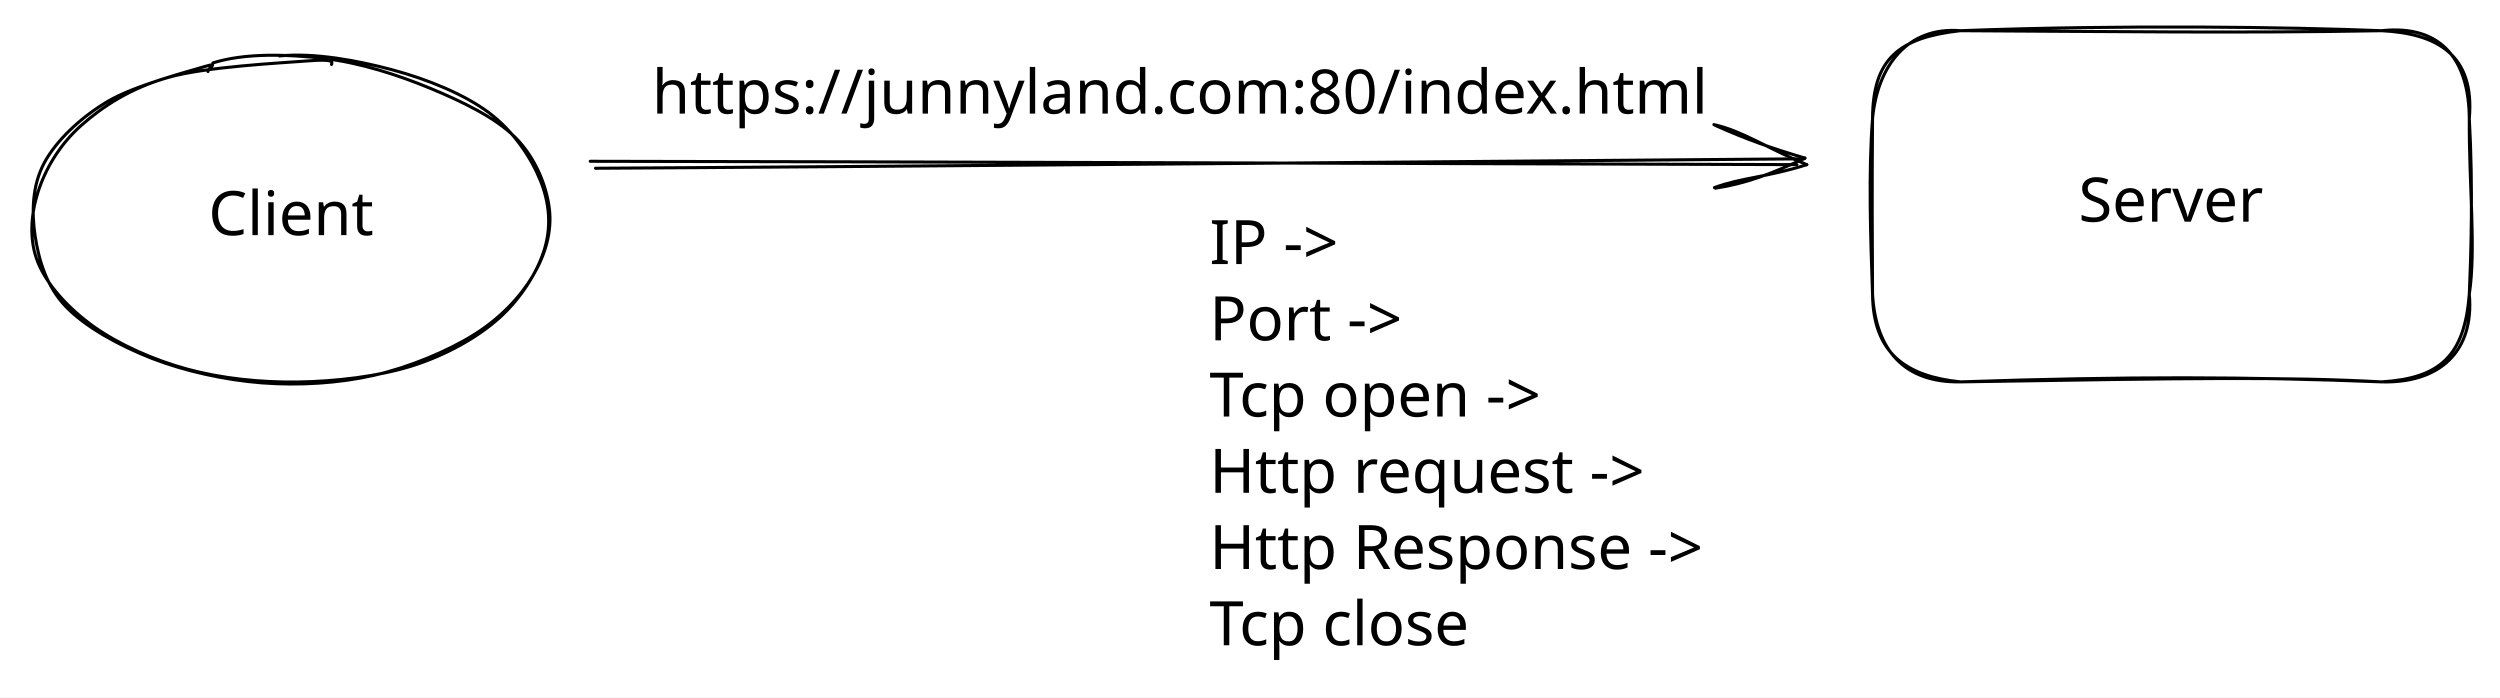
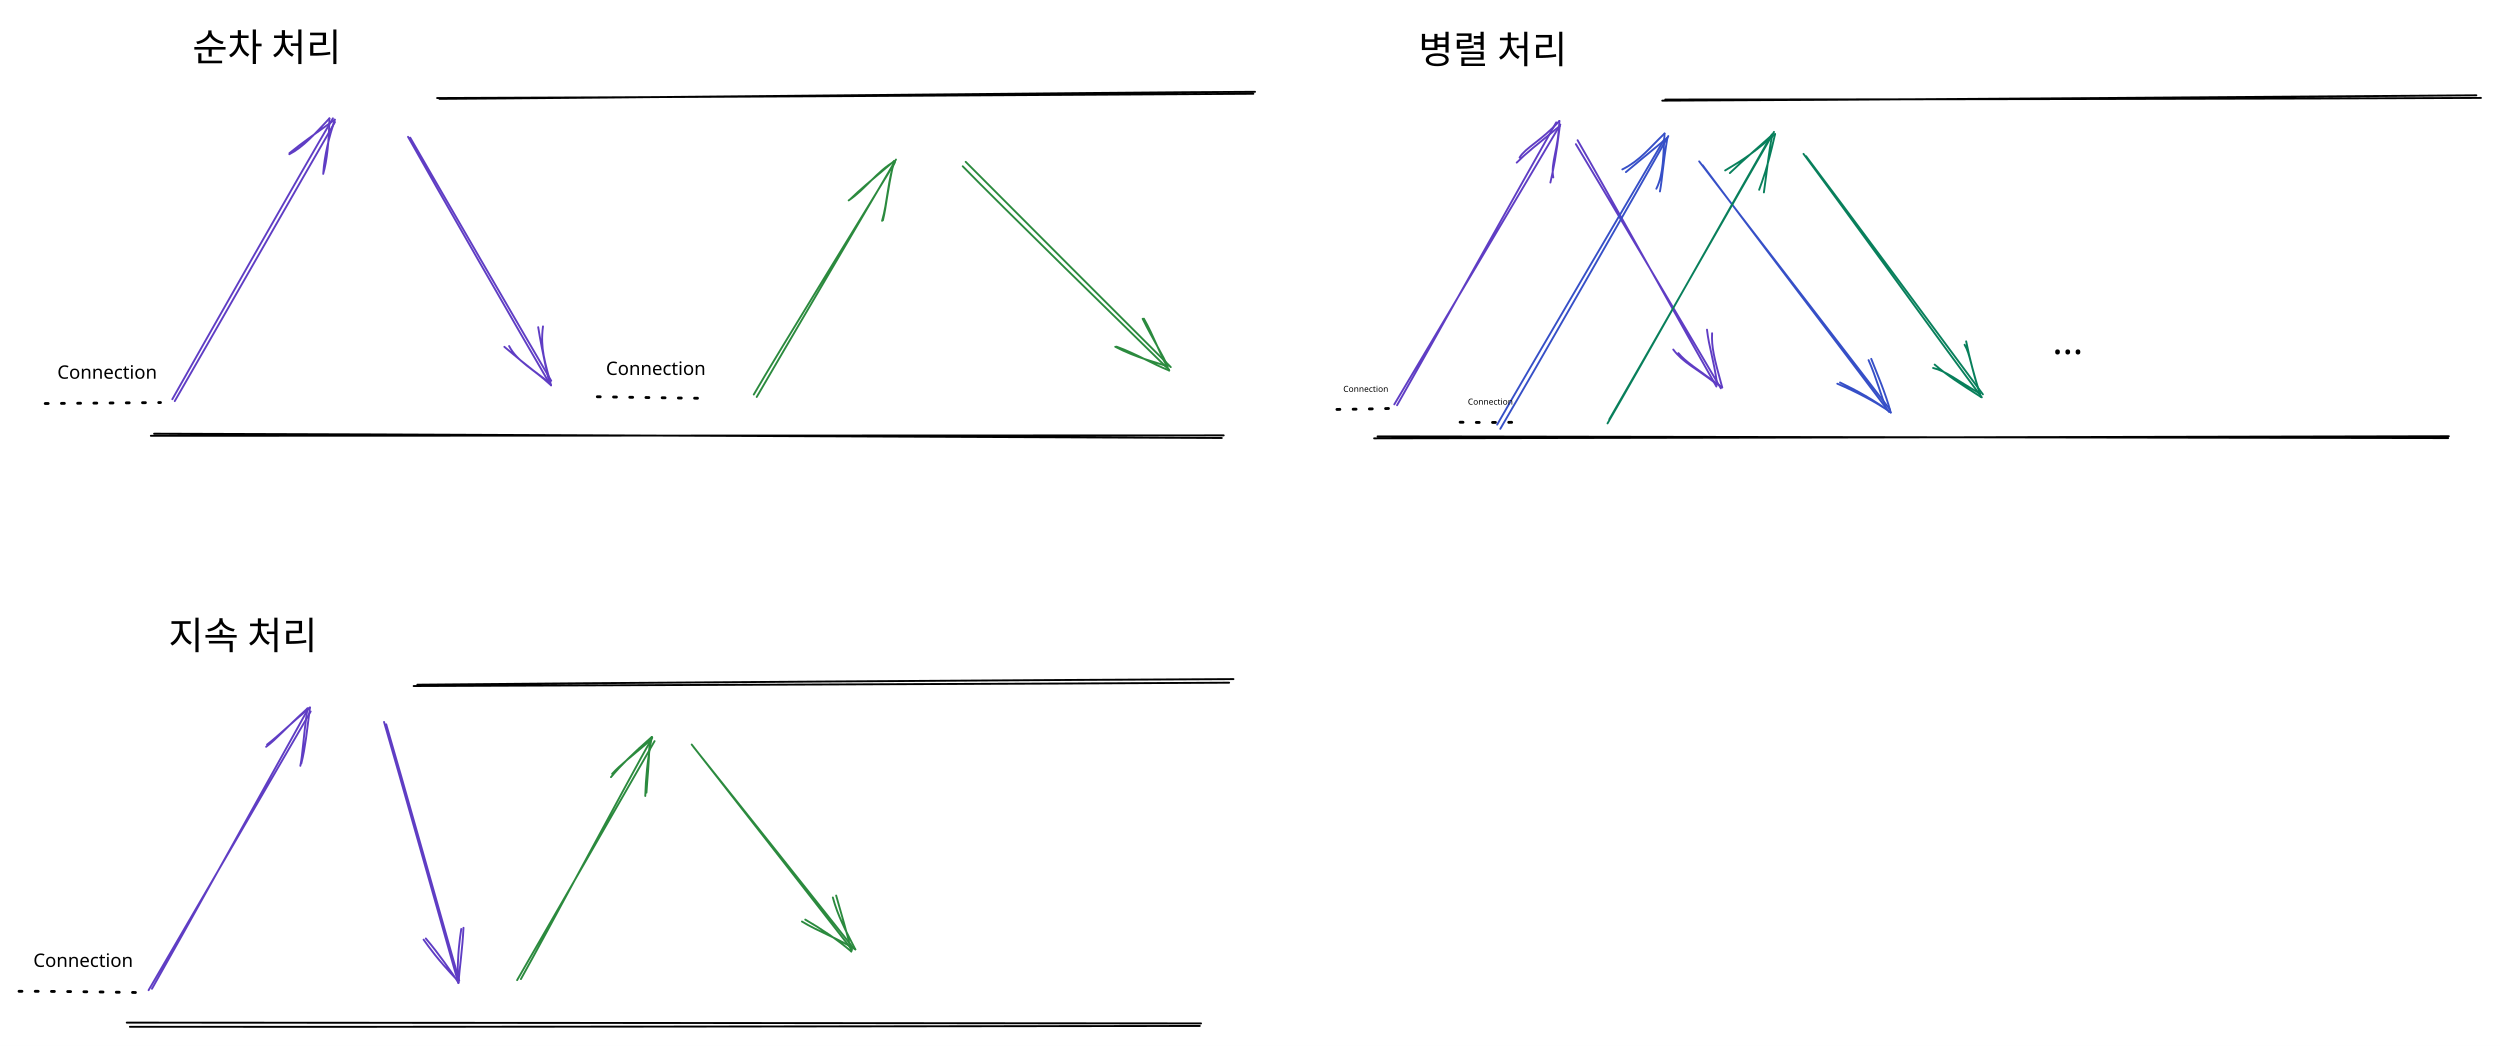
- <svg xmlns="http://www.w3.org/2000/svg" version="1.1" viewBox="0 0 814.4 227.2" width="814.4" height="227.2">
+ <svg xmlns="http://www.w3.org/2000/svg" version="1.1" viewBox="0 0 1310.76 548.393" width="1310.76" height="548.393">
  
-   eyJ2ZXJzaW9uIjoiMSIsImVuY29kaW5nIjoiYnN0cmluZyIsImNvbXByZXNzZWQiOnRydWUsImVuY29kZWQiOiJ4nNVYWVPbSFx1MDAxMH7nV7ic10SZ++Bhq4JcdTAwMTNcdTAwMTZysGBIgNpNpVx1MDAxNGmwXHUwMDE1y5JcIo1cdTAwMDEnxX/flmysw1x1MDAwN3ZcYizrXHUwMDA3kObsafXX39fzc6vVattxYtrbrba59tww8FP3qv08b780aVx1MDAxNsRcdTAwMTF0keI9i0epV4zsW5tk2y9fukni9Fx1MDAwMvs1jlx1MDAwN45cdTAwMTdcdTAwMGYn00xohiayXHUwMDE5XGb8XHUwMDFi3lutn8Xfykap8axcdTAwMWL1QlNMKLrKvTCmzdaDOCr2xZpcYow5l3w2XCLIXsN+1vjQfeGGmSl78qa2t5dejY/+/PbpbG+nw0663Ot6f5XbXlx1MDAwNGF4bMfh5FSu11x1MDAxZqVcdTAwMTWjMpvGXHUwMDAzc1x1MDAxYfi2n+/eaJ/Ny2LwWjkrjUe9fmSyrDYnTlxcL7DjvFxyoVnrxFx1MDAwYtutsuW6cFx1MDAwMSaOQlxiI61cdTAwMDQlXG6TWXe+XHUwMDAww8xcdTAwMTFcYn5cdTAwMDIjyjFcdTAwMTdccsM6cVx1MDAxOKe5Yc9Q8StN++p6g1x1MDAxZdhcdTAwMTf5szE2daMscVP4YuW4q9sja+ZQrbWgVCqNXHUwMDA0KVx1MDAxZN83Qa9vXHUwMDBiYydjNFVaMMWoKs0xxXchiFHOhEJy1pNcdTAwMWKR7PtFjHyuei7yp567XHKaMmzotOWmPE4+/k0z3KohV4mEXHUwMDFmnfFZd4TentOOXHUwMDFmf3EvXrz3j7qzI9fi003T+Ko967l5vnjd2+HWXFzb+kKTXHUwMDFktbd7OjDBt7PvX33c93el6X5cdTAwMThUlp0+ledcdTAwMWYlvjtcdGUspESSIE0kKT9+XHUwMDE4RFx1MDAwM+iMRmFYtsXeoIz+rYq9c7Cr2VlBnF6GN02IYFx1MDAxMmxYXHUwMDFibouP/OThJpWTXHUwMDAzRUNuIZIyVodcdTAwMWJXOVx1MDAxOFx1MDAxMaKIY8mlejC4XHQ2XHUwMDBmL1wi5uGklVx1MDAwMlsrefJuONViZlx1MDAwZTcrQ1x1MDAxMMCrNlxiwfJjx5E9XHUwMDBlfpjC5FrrrjtcZsJx7XtcdTAwMTWxXHT+OTYpXHUwMDA0YdWFmYE9i+yvaqNfhUEvKlI8nKI6XHUwMDA15ttcdTAwMDCYbDZgXHUwMDE4+H6VazwwwYU10/11KFwiToNeXHUwMDEwueFJ3cKVSDNhXHUwMDE4JNlCeiNL0YY5xVxmQfTpteFcdTAwMTZcdTAwMDaX6W5cdTAwMWanb1x1MDAwN2/2+j0/XHUwMDFk+Wd7nadcdTAwMGU3XHUwMDBl5CaBL5SE1KKFUnW0XHUwMDEx6jBAXHUwMDExYUBzNcb57eQmdEGjVFxiXHUwMDAyTEvlXCJyQ3zZmClcdTAwMWGxQEJcdTAwMDNS2P3IjfzfyG3n3Y76XHUwMDEwjob70Xfz/vK8e/jJXHL3NyM3pUBcdTAwMTn8Z+SGXHRcdTAwMDdu01xmr89ui8/81OE2XHLzebVYwE1Qh0AnXHUwMDAzocFcdTAwMDQk+1x1MDAwN4NbZeNV5MZybkOYb4Cme3BcdTAwMWLCXG5tXHUwMDEwgffjtk5cdTAwMTjUPPNcYtx2XHUwMDA3QTS5bWrhSqBN8seiwo0uL9xcdTAwMDTlmmuyPrOtTmhPXHUwMDE0akJcdTAwMGKnirRG2cZljffkw1FcdTAwMWLVZNlWM+yhJvQwXHUwMDEyXHUwMDE0K03pJtj7JSZbXHUwMDBlSVxmZaSu1IlcdTAwMWJAMrNuaneCyFx1MDAwZqJe3bDphcQ6iChA7I1yK18gh0I5q7iEylx1MDAxNXFCUOmY3DVuklstXHUwMDFkJJCSmCmtpVKazZ3eRP7dVq3WoFx1MDAxNauQXHUwMDAzwkhyqFMgnDhcdTAwMDdcbiVzRlx1MDAxMVaPQj5nU+hmtlx1MDAxM1x1MDAwZoeBXHUwMDA151x1MDAxZsZBZJtOLrz5Kod637h+s1x1MDAxN85U7WvmhCRfsa5ZyqdWXHUwMDE5ecXL7Pnz84Wjl8dyY/pW9f+mMoEtz11cXFxiRaFcdTAwMGUuR9yVvOghPTjQbz56X8bvz/f93aNUu6dPPXlJzFx1MDAwYiWAIdIlos07J5DlXHUwMDFjvkJcdTAwMWVzvK6Df3fuYqVdpVCY092EQ1x1MDAwMcw0epxcIlhRjDeRqvdcdTAwMTNcbrfXq99GUTRcdTAwMGXdyM8vV7dcdTAwMTV6XHR5xFxcO307XGY3Ulx1MDAxMaG5sCs0hI2TZVx1MDAwMqJ2xKZaWMfMX1x1MDAwMiOtyL9cdTAwMDZcdTAwMWFBtIOY2ES0n71cdTAwMGXp4fnox9HpO0OSg4OPeufkydfIXG6UxIpcdTAwMWFZNq6HXHUwMDFmsEhWXHUwMDBi0IgrV1x1MDAxNFM4apB3Wm6mXHUwMDFkflx1MDAxOY5YYFxig0eD4/5h68VcdTAwMWatf6LDOLWTp1x1MDAxMy9pxYmJJm97gINWar6PTGYrLV2TJXGUmXKKXHUwMDE3xtVLoSpyXHUwMDE5eVTo/uYjTVC+NeXwtpskx1x1MDAxNj7ZTPBAMFx1MDAwNP7U76Vd7cvAXFztzFx1MDAwN+Szi+KXr1pkjlx1MDAxY6OmXHUwMDEwmzdbN/9cdTAwMDJEeq3xIn0=
+   eyJ2ZXJzaW9uIjoiMSIsImVuY29kaW5nIjoiYnN0cmluZyIsImNvbXByZXNzZWQiOnRydWUsImVuY29kZWQiOiJ4nO1dS3PbyFx1MDAxMb77V6i011x1MDAxMDvT896brLf1pClZj9SWiuJbpFx1MDAwMJpcdTAwMDQpUVuuyimVS1x1MDAwZbnlkENOSVx1MDAwZXtIJT9r/SPSXHUwMDAzSVx1MDAwNEBcdTAwMTIySZFcIuRcYnbZXHUwMDEy3sD01/11zzeDX94tLS37vWZp+ael5dJtId+oXHUwMDE1W/mb5d/Z9d1Sq13zXFzcXHUwMDA0we9tr9MqXHUwMDA0e1Z9v9n+6cdcdTAwMWbzzaZTqfmXnld3XG7e9f1hpUbpuuT6bdzx9/j70tIvwb+RXHUwMDBi5Vst7/5cdTAwMWHB6vA6Qlxyrtz33OCSlDCuXHUwMDE5XHUwMDE4Qft71NpreCm/VMTN5XyjXVxut9hVy9vXXHUwMDE3q2trvVx1MDAxM3O+f6VcdTAwMGJcdTAwMTWQ1fIxXHUwMDBir1quNVx1MDAxYTm/17h/oHyh2mmVwq1tv+XVSye1ol+1V1x1MDAxZljfP67t4Vx1MDAwYlx1MDAwYo9qeZ1K1S2127FjvGa+UPN7wVOQ/tq8W1x0zlx1MDAxMa65xd+YXHUwMDAwR1x1MDAxM0KoZpRcYi5Nf6s9nlPiSNxKJL5cdTAwMGZBhVx1MDAxY7ivVa/htex9/UCCJbyzy3yhXsHbc4v9ffxW3m038y1sq3C/m4cnXHUwMDE2kiZcXKlaqlWqfuzG26WgXHUwMDExqOBKS0502Ir2ks3tYmBcdTAwMGI/R1+TW3x4TY/GXHUwMDExmlx1MDAwNzys+Vx1MDAxMt683X89YlbhqTrNYv7eXHUwMDA0qFSKKMUlZZz3tzdqblx1MDAxZDe6nUYjXFznXHUwMDE16iOspu3nW/77mlusuZXBQ0puMWFLI9/2V73r65qPt3Ho1Vxcf3CP4Lwr1uSrpXxxxJlcdTAwMTO3Ne3pQlx1MDAxY9kl/GkpbIDgl/7PP/9u5N6JLTpw9Lvo/1x1MDAwZm0wPoKlTkQwYleBXHUwMDAwPj6C6Unhdv9cXK70pMrWM5nPmcbqppd6XHUwMDA0y9D67Fx1MDAxMcyAXHUwMDAzXHUwMDE20Vx1MDAwMERcdTAwMTFGQSSCVpRZscCnXHUwMDA3reaOkJxcdMJcYlPEsLAt+qClXFw66FWUoID7KcXYXHUwMDEwijkxXHUwMDFjfS1ccre8Ylx1MDAxNEdu7CEubVx1MDAwN6a1285cdTAwMTJW+7S1e+CVxO6x+nR3sFx1MDAwM8shJJbLXqFcdTAwMTNcdTAwMTiBI4TBttNCXHUwMDFhSYSAyD6VfNPuQVx1MDAxZK5cdTAwMDVcdTAwMDAwbYzQSumhR38x9zFcYsyZepBE87JLZtiyZuVTKDWDa/tORVx1MDAwMuVcbptlfKdS9C/a3eZa5ep642qzuOpC5+xcdTAwMWHS7lS4VoFcdTAwMTPhoIBLXHUwMDA0aMzFgGCO9eyMoItcdTAwMTVK0/m5XHUwMDE4xVx1MDAxZFx0QjLCqdFcdTAwMTjqQydcdTAwMTG6XHUwMDE4MFx1MDAwZVxiwTTjjFx1MDAxM6AqdENcdTAwMGYuhluSXHUwMDAwYN54QjqBntjIdlx1MDAxOW7eWeFcXJHBlY8wl1JjSJIytOtvoTyzt6vOj2+v7878bOdsL9vqnZRbaUe5lMZcdTAwMTHGoFx1MDAwZlx1MDAxNVpcdTAwMTimwse9J1x1MDAxMuOSf7jUeVZ6XHUwMDA2yMGhlshjXHUwMDA2XHUwMDAyXGZcYuvHvCjIhVx1MDAxM/hcdTAwMWKOYVx1MDAwZr0wi7ylXHUwMDA3XHUwMDFlYVx1MDAxOFJcdTAwMWZhePhcdTAwMTRvKE9cdTAwMTXKk1rZLpnhXHUwMDA2nl04T8xcdTAwMTFcdTAwMTRnyCBcYlx1MDAxZFx1MDAxZuf+TqWrr883673D+opbq223XHUwMDFix9m041xcKeNQxLmgVFE9XHUwMDAwc5DKYbhcdTAwMTH5lZFcXEesd9Ywp+SeVFx1MDAwMMJEaLSA8GlCnCfv84BzJINSUcxs3mCeSpgnt+DorTODuYTBtY8w5+hRXHUwMDAw7Tyk9d+CObnU3uGpXHUwMDE29e5R86jShE+nLPsh7TBcdTAwMTdcdTAwMDRcdTAwMWOpXHUwMDAwXHUwMDE0wexRk0jAXHUwMDBlcM5wK67HvJIwTrVOJu3PLeZh1uBo61tcdTAwMTnTmJ9SXHUwMDE4Uc1cdTAwMWIoXHUwMDBlRatcdTAwMTSlR6hcdTAwMTmke9Hk4uWBLlx1MDAxONGRXHUwMDAy0uzrXHUwMDAyn/Ktq4LeP2f7mTt507o6O/cu6Oi6XHUwMDAwtqhcdTAwMDFC0fNgXHUwMDEz85DmLEVcblx1MDAwM7aBOZWcS8x2zNCjf1x1MDAwN2XFZNuyS2bIrCZ0L9jCpVHeRdLBlX3nYriSfJKOXHUwMDAynXePL9h6u7R+XfTr9Vx1MDAxZC9LbnIzdi5FzzbkTL2L5kFPXHUwMDAx11x1MDAxYXS0qjhZrvBcXN9cImlCypLcT1x1MDAwMJRwpdGRhFx1MDAwZv5GXHUwMDE5Ulx1MDAwM+ikXHUwMDA2XHUwMDFkOHgs9PqlW39cdTAwMTR6RVwietGNMEKixedvofeAXHUwMDFjn7rlg/ftzM3N2nmn87F42TLpRy9cdTAwMDLUsnx8XqVccolwpVx1MDAwML6KONyyMs4pJ/KJLoNnU1x1MDAwM+NgVMU8XHUwMDFkXGZcdTAwMTip1ShmXHUwMDAwQbKCSaDGZD7egfFIXHKMXHUwMDEwQVx1MDAxYTBcdTAwMDGgY1x1MDAxNvwyyC17rp+r3dnWwMdGK9dikOzYXTby17VGL9a0gSHju1xc9Vxct1TwrVx1MDAxNUdeebtcdTAwMTSEqZ+WdOKbsidYadQqblx1MDAxMNRK5Tgs/Foh3+hv9r1muLWAN5THs7e2h2DvtWqVmptvXHUwMDFjXHLf3FSoVImEXHUwMDFkk1FcZu9qXHUwMDAyVD7No9KKSqZY4Py4IFIzMVBmp1x1MDAwNoIyO1x1MDAxNSB0gNq5wdKMKLmBXHUwMDE5xFx1MDAxZFgyXGZcdTAwMDJdyMxw13fwYbxcdTAwMWQzXHSLmdh9Vtjf8uUxWsyD2UdQXHIktvZcdCB//dPfvv77X0tf//PX3/7x60gsXHUwMDAzxFx1MDAwZZo3eOM39CR+k1NuI1x1MDAwN9f2K2toJkRcdTAwMTk5Pis+aO+ZdveouCN771v5otl8f766nvaUXHUwMDFiXHUwMDFklWMwXHUwMDExkdxcblxySFx1MDAwNFx1MDAxOPfyXHUwMDE56ihNKNE2QeCRnC1cdTAwMWT6XHUwMDE5g8HexuK3inlcbnnxy+hngCT2dStQQllGODaEz9pru+VOdnNF7559PL7cOFmTnW7aIYx7XGKHXCKGuVx1MDAwNMqEXHUwMDE4kMAxRDhDXGZTbkNcdTAwMDY2iFx1MDAxYbizlMlpbFx1MDAwNylIIVx1MDAxNlpcdTAwMWXXXCLK3WZfNSuf3LWP1EfYzZPcVi1L6pdbmbtcdTAwMDQ1XHJIJFBEXHUwMDEwLjFrUFx1MDAxMVxyyUPVTDj4tig3mmghxdBzf1x1MDAxZkX5RUlpwCRm3kBs7lx1MDAwMoyP3/m2cbS2py5uXHUwMDBmXHUwMDBlTlx1MDAwZVbzK9XTo6xcXN1Iv38x2lGYzVx1MDAxOFxuXHUwMDFhQ65cZoFxr6WRjkD/XHUwMDAyVu5FTFx1MDAwNDaplNLgXHUwMDE5MGF5o1xmaVx1MDAwNfqCpDRMJSvpsbmoVpyGe3xcdTAwMGLnOz3f29JmvZkrl93GancvXHUwMDA3JvViXHUwMDFhSkSAc2mMQren41x1MDAxNTYk2uPSXGImebmgnkEjlKM4MVZCQSVcdTAwMDEyqsQmqFx1MDAwM1pKRq1EXHUwMDE4lI50+j/0smspXHUwMDE0XHUwMDAyPSRDi6BcdTAwMTGMsXl2vrVcdTAwMGU/377P0DPz+epk80Z4p1x1MDAxYt1cdTAwMTMzikZcdTAwMTBHXHUwMDBixIxcdTAwMDFOgt61aJ/2XHUwMDAzjVBcdTAwMGVQjW/dcJD4V3+3otwk67JLZtiwZuVhuEpW+uONXGJcdTAwMDClxmdcdTAwMTK7XHUwMDFmSnSrxUy9lfnUvj4ye9ctc5l6XHUwMDBmg6bn2LqoQTcjOIt7XHUwMDE4q+NcdTAwMTmz2PBcXFx1MDAwZoOExvYlKC2ZQlI9UseDocZmr5hSoalcdTAwMTBcdTAwMWVxd1x1MDAwZsVcdTAwMDd0hYxcdFjs4Fx1MDAxZIW3XHUwMDEx+sc3Jlx1MDAxMdkhsZHtMtS8MyNcdTAwMTKMXHUwMDBmru0nXGZSMakmqChmLzq9fX5RaWx3M/6xylx1MDAxNsnt2lX6Qc6Fw9EsbX9cdTAwMGXhYqCnXHUwMDBlXHUwMDE4czA0XHUwMDFijvyOSKFlslxc7/kqXHUwMDFl6YBCN4MvXHUwMDFk/6jwSlx1MDAxMVx1MDAxMY/tvTBEc65AjlLxXHUwMDAwXHUwMDExXHUwMDAykcZgkX3vglOhw/Axe1wioXqV6oXbuMiUd1x1MDAwZo91Yf/sbrMmx1HxyFxiP1x1MDAxZq3i0XSBTGKeMp5cdTAwMDTjsktm2K4m9C9JMlx1MDAxZZZcXO7USlOlXHUwMDE0jO9fzo1307zOXHUwMDFmXHUwMDFkZaunp3CRL3RV7jr1fY5ghCOs1tfyVSaYXHUwMDFhXHUwMDFjPshcdTAwMWTcQFx1MDAxOWYpTFx1MDAxMvT8c3MwU0h5KDBcdTAwMDRcdTAwMDeQt5E8KcT0Syh5XHUwMDE4S1x1MDAxZZvHmFwiXHUwMDFjXHUwMDA0XHUwMDFkX+b79KjMtFwimFx1MDAxMbCFXHUwMDA2xFx1MDAwMaNokINSPFx1MDAwNUGlgVx1MDAwYlBcYuFIXHUwMDFkXCKVWlx1MDAxZcyog8L7y0hcbp5cdTAwMWXhXHUwMDFks8DJJVx1MDAwNW9CoUdjnrFQXGJ4olKISqRcdTAwMDfoXHUwMDE06Phh+2myllbQU0KlTf41KENcdTAwMThcdE9yr1x1MDAxNGJB0CYguCSg51xi+jGVQlx1MDAxY+FcdTAwMDBykk7I6UH9dJ5cdTAwMTezsCl0QlPnXHUwMDBlU+mEfvvvX377+68p0lx0xW9oKtLNdTJ8XHUwMDE1YZLq6NDsb8F3r3d+dFIsyla1vq82L9u0ud4kqYevUcxRwKlcdTAwMTJSXHUwMDE5Slx1MDAwNmp3XGY5uaaMIIOx9T1Nk3tcdTAwMDeei187fEKgL0GAMq5cdIwloMd70zJKrFx1MDAxNqIpYJFcdTAwMDFcXG+s+3FJbNCBo59Fu1x1MDAwNU0syylClS1ojM+6n1ZvpFx1MDAxN8HSMcowTplEpOp4XHUwMDA0Zlo4RtjBxIKjS4M5SuhcdTAwMDFcdTAwMWNBOFx1MDAxM8L28VpQjCjMYYpPXHUwMDA1XHUwMDFhXHUwMDA0IN0ziNyh8jvY6YGkllx1MDAxM82JMX2IflpcdTAwMTlcdTAwMTYzwSl499Ryo0iI5lx1MDAwZaeAoUgy9NBcblwi9v485k1cdTAwMDdb4mXD97jUOzF2J0t8KVx1MDAwMzunilx1MDAxOF+k/+Fo+/auXHUwMDA0rZXNzt5OO3fSdfnpa2DezDiEa6OoQFxcU1x1MDAxNUc+J1x1MDAxNo/A0Fx1MDAxMIlhTOpkXHUwMDA1z1wiYjdcdTAwMWGfkUTBQitmmlx1MDAxMfJ6u9lee+yG5Jq31VxiYXY9fsf505KJ9EKYg2M1UVxmqYrV6lx1MDAwZtJvcCSXwDn6alxyZI5D42dcdTAwMTK8rUyZXHUwMDExjFYvXHUwMDEzvJ+WY8VscIrgjawpUvp/XHUwMDBi3lNcdTAwMDTvZNFcZk+U5XGjpTSRXHUwMDBlyDGG2Fx1MDAxZH/eaX9cXFnzyptcdTAwMWKHmVW+3XXL6e9Op8JhRoOU0upv47VyXHUwMDFiuzVcdTAwMDYnaahg3MTk9IPA16osLqdcdTAwMDf+TFR5SEDwKYiGhar7jcKg9Wqj+fepjiOJ+TnDIFx1MDAxM/SLjVxydLpVzNX2Wnf17OXRxoXOdnpXn9Ovm1x1MDAwMWpcdTAwMTDoXFzZXHUwMDE5vYSgJKzZ3qvjuFx1MDAwM6CZwP2oXHUwMDEyZo5It/PvgpBW5IuxQ7OROnuMWFx1MDAxOMMx9nFKMJZcdTAwMGbPiotcdFx1MDAwNYazxVxucFx1MDAwNdFUvl7ePl95XFxSK9tluH1nxOWTk3FcdTAwMGVcdTAwMWGvp9j4hXS9dZQ7vWuUO73Kxua1blc2qlx1MDAxN+kvpFNMlJ6Yh4abXHUwMDE3moeGjlx1MDAxOJ03YqZcblx1MDAwNcgvXGadXGLGU89UIShy4Klq5FP1VTmOM5o169iu82bJ9jami5o0MrZ1XGJPXHUwMDE4wDGIqPH7lXdEa2eduJU7elgt9DZWu92D3KyndZr97PGcOHZqPFwi7UTitlx1MDAxMlx1MDAxMcOTotoxiDaKXHUwMDA0Q9h5O+eGp2lcdTAwMDawczuWMTaCcFx1MDAwMTFSaFx1MDAxYemNf20x8rWPX6dcIpH4UjtaR1x1MDAwMZ2gQL3WyopbOCjunm/vmzWeK7i5YupcdTAwMDeY4st1OOa3Wlx1MDAwYqnsMNI4glx0seNLMVx1MDAxN6Hc7mBcdTAwMDbuK23D10kwlEfwRWa4XHUwMDE203P9XHUwMDFhXHUwMDA0keu9g931NX7se9s5X+r6YeFjwvj12NcgyLc/XHUwMDA3XHUwMDAxw8/+fTDuRY1hZzRRvoJcdTAwMDRfSz7JPPGHWu2v7H9w226PS4+ysnZrfto9XGZcdTAwMGZGXHUwMDE1S4VvwlA7XHUwMDEzVZwkXGJpZ/ZGXHUwMDE3I0FcdTAwMDDBXHUwMDFje24uhinHcEFcclXMfqsqMq1f6GJcdTAwMTiaXHQ+kmEghFW4R6Rw9y5GXHUwMDEzbWvFfKGZtZZKvl41y1xccZ7YyHZcdTAwMTlu3lnBXHUwMDFjeLKyXHUwMDFjKFF2XFz3+DgvVo7F2fvm+n4m97l7fHKzmst8Pkk7zlx1MDAwNbdFMommySTBeFx1MDAxMp+pQlx1MDAxYT5mLpCO70FcdTAwMDBXdpDLQpNcdTAwMDOt+XSdW98/zFx1MDAxN/U5XGJIXHUwMDFlSG7nbqCcwVx1MDAwNPPE39G62jzb7NUzeS+/xVqHXHUwMDFmXHUwMDBmL9JcdTAwMGVzyUSQMCDNZkApi8NcXGCwp8pcdTAwMTgpgEpcdTAwMDNqfjBHQpcwvWXkc1x1MDAxMFwiSFwi0dUrXHUwMDEzXHUwMDE0/Fx1MDAwNmHOOFx1MDAxMjBcdTAwMWFcdTAwMWQpsVx1MDAwMJhcdTAwMWJg5lxy5iP3Tmxku1xmN+/sonnydFx1MDAxMUxqXHUwMDAwyifQnFdvdldcdTAwMWE3p9srZPtutXp052slimmHOTfEIUZjiqLtXFycYqDvW3Dq3I8g15xcdTAwMWIh5qd5mc3nIIRhdlZgs1DaPqvCwPdW7JvzV1x1MDAxOZK6w6hMrv5haNNM0lx0vsuw/2G1cdxb39t1944qhU51c7OVP0x9h1x1MDAxOD6jg6k3vnmrfoKh5JxcdTAwMTA7XHUwMDFjlFiOhSRLzG9kyXgjwzBWXHUwMDFiXCJcdTAwMTDMXHUwMDEzwHj6XHUwMDBlMVx0RE3VgT3dJM///MPXP/45RYO34jf0JMRcdTAwMTJnTIi01NDX01x1MDAxMMmcjFx1MDAwZrDK8dlm16U3XHUwMDE1cfMxe7JNWlt3dCv1XHUwMDAwXHUwMDAzXHJcdTAwMGWyYSmI4lxuM5H4fFx0ysq/JSbFdlx1MDAxZVlMXHUwMDFlUvXlXHUwMDEz9I9cdTAwMTRcdTAwMDEn2FtcdTAwMGZZXG6D5kvMl8AhMUJcbs5cdTAwMTUnMMlX0Z7stkgtfpFcdTAwMDcjXHUwMDA20FNpzVx1MDAxOY+qg4OyliaOsnNcdTAwMDQjYVx1MDAwMKpcInlDKudLwFx1MDAxME5cdTAwMDNcdTAwMDXmzOJn39JGSL+f7lx1MDAxMI1Z4Fx1MDAxNEOrp2bT/2/zJbx7eI/L+WYz5+Nb7LtpbP1a8eFVhOdcXO7WSjfvh83zh3Kw2LNcdTAwMDaOxEK2XHUwMDE0+Pwv7778XHUwMDBmaUto4CJ9
  <defs>
    <style class="style-fonts">
      @font-face {
        font-family: "Virgil";
        src: url("https://unpkg.com/@excalidraw/excalidraw@0.14.2/dist/excalidraw-assets/Virgil.woff2");
      }
      @font-face {
        font-family: "Cascadia";
        src: url("https://unpkg.com/@excalidraw/excalidraw@0.14.2/dist/excalidraw-assets/Cascadia.woff2");
      }
    </style>
  </defs>
-   <rect x="0" y="0" width="814.4" height="227.2" fill="#ffffff" />
-   <g stroke-linecap="round" transform="translate(610.0001 10) rotate(0 97.19998 57.2)">
-     <path d="M28.6 0 M28.6 0 C76.98 0.24, 121.03 0.84, 165.8 0 M28.6 0 C82.32 -2, 136.16 -1.17, 165.8 0 M165.8 0 C183.88 0.91, 196.24 7.78, 194.4 28.6 M165.8 0 C185.84 -2.16, 194.26 10.15, 194.4 28.6 M194.4 28.6 C194.24 50.13, 196.65 70.99, 194.4 85.8 M194.4 28.6 C195.67 51.2, 194.91 74.25, 194.4 85.8 M194.4 85.8 C192.83 105.86, 184.98 113.25, 165.8 114.4 M194.4 85.8 C196.1 104.54, 184.7 114.93, 165.8 114.4 M165.8 114.4 C122.69 112.69, 83.08 112.56, 28.6 114.4 M165.8 114.4 C134.39 112.71, 104.4 113.17, 28.6 114.4 M28.6 114.4 C11.35 112.62, 0.15 105.44, 0 85.8 M28.6 114.4 C10.22 114.73, 1.01 103.9, 0 85.8 M0 85.8 C-0.67 66.87, -1.36 46.24, 0 28.6 M0 85.8 C-0.1 68.76, -0.2 52.22, 0 28.6 M0 28.6 C1.65 11.28, 11.53 -1.38, 28.6 0 M0 28.6 C0.1 9.26, 8.4 2.27, 28.6 0" stroke="#000000" stroke-width="1" fill="none" />
-   </g>
-   <g transform="translate(675.2001 54.2) rotate(0 32 13)">
-     <text x="32" y="18" font-family="Virgil, Segoe UI Emoji" font-size="20px" fill="#000000" text-anchor="middle" style="white-space: pre;" direction="ltr">Server</text>
-   </g>
-   <g stroke-linecap="round" transform="translate(10 18.80002) rotate(0 84.80002 52.80002)">
-     <path d="M81.01 -0.58 C92.43 -1.71, 106.63 0.92, 118.01 4 C129.39 7.08, 141.28 11.93, 149.28 17.92 C157.28 23.91, 163 32.55, 166.01 39.96 C169.02 47.38, 169.63 54.9, 167.35 62.42 C165.06 69.94, 159.5 78.75, 152.3 85.08 C145.09 91.42, 135 97, 124.11 100.43 C113.22 103.85, 99.13 105.47, 86.95 105.64 C74.78 105.81, 62.12 104.46, 51.06 101.46 C40 98.46, 28.69 93.38, 20.58 87.62 C12.48 81.86, 5.47 74.21, 2.44 66.9 C-0.6 59.6, 0.01 51.3, 2.37 43.81 C4.72 36.33, 9.48 28.2, 16.56 21.97 C23.64 15.74, 32.58 9.9, 44.85 6.41 C57.13 2.92, 81.37 1.74, 90.23 1.04 C99.09 0.34, 98.17 1.42, 98 2.2 M59.35 1.7 C69.8 -1.6, 83.68 -1.14, 95.48 0.24 C107.27 1.61, 119.72 5.65, 130.12 9.95 C140.53 14.25, 151.45 19.52, 157.92 26.03 C164.38 32.55, 167.99 41.55, 168.94 49.04 C169.89 56.54, 167.69 64.15, 163.61 71.01 C159.54 77.86, 153.11 84.78, 144.48 90.19 C135.86 95.59, 123.39 100.82, 111.87 103.45 C100.36 106.07, 87.45 106.84, 75.39 105.93 C63.33 105.01, 50.17 102.1, 39.51 97.95 C28.84 93.8, 17.76 87.69, 11.41 81.04 C5.07 74.39, 2.62 65.82, 1.44 58.03 C0.27 50.24, 0.49 41.58, 4.39 34.31 C8.28 27.03, 16.11 19.62, 24.83 14.38 C33.54 9.14, 51.18 4.52, 56.67 2.88 C62.16 1.23, 57.17 3.63, 57.76 4.51" stroke="#000000" stroke-width="1" fill="none" />
-   </g>
-   <g transform="translate(66.80002 58.60004) rotate(0 28 13)">
-     <text x="28" y="18" font-family="Virgil, Segoe UI Emoji" font-size="20px" fill="#000000" text-anchor="middle" style="white-space: pre;" direction="ltr">Client</text>
-   </g>
-   <g stroke-linecap="round">
-     <g transform="translate(193.2001 53.19998) rotate(0 196.4 0)">
-       <path d="M-0.92 -0.66 C64.51 -0.6, 326.71 0.22, 392.14 0.43 M0.79 1.61 C66.66 1.3, 328.97 -0.96, 394.5 -1.47" stroke="#000000" stroke-width="1" fill="none" />
-     </g>
-     <g transform="translate(193.2001 53.19998) rotate(0 196.4 0)">
-       <path d="M365.29 7.91 C374.41 4.58, 382 4.66, 395.38 0.45 M365.61 8.11 C375.49 6.58, 383.85 3.47, 394.77 -1.7" stroke="#000000" stroke-width="1" fill="none" />
-     </g>
-     <g transform="translate(193.2001 53.19998) rotate(0 196.4 0)">
-       <path d="M365.12 -12.61 C374.3 -10.6, 381.93 -5.18, 395.38 0.45 M365.44 -12.41 C375.57 -7.86, 383.99 -4.89, 394.77 -1.7" stroke="#000000" stroke-width="1" fill="none" />
-     </g>
-   </g>
-   <mask />
-   <g transform="translate(212.4 18.99997) rotate(0 170 12.5)">
-     <text x="0" y="18" font-family="Virgil, Segoe UI Emoji" font-size="20px" fill="#000000" text-anchor="start" style="white-space: pre;" direction="ltr">https://junnyland.com:80/index.html</text>
-   </g>
-   <g transform="translate(394 68.2001) rotate(0 90 74.5)">
-     <text x="0" y="17.833" font-family="Virgil, Segoe UI Emoji" font-size="20px" fill="#000000" text-anchor="start" style="white-space: pre;" direction="ltr">IP -&gt; </text>
-     <text x="0" y="42.667" font-family="Virgil, Segoe UI Emoji" font-size="20px" fill="#000000" text-anchor="start" style="white-space: pre;" direction="ltr">Port -&gt; </text>
-     <text x="0" y="67.5" font-family="Virgil, Segoe UI Emoji" font-size="20px" fill="#000000" text-anchor="start" style="white-space: pre;" direction="ltr">Tcp open -&gt; </text>
-     <text x="0" y="92.333" font-family="Virgil, Segoe UI Emoji" font-size="20px" fill="#000000" text-anchor="start" style="white-space: pre;" direction="ltr">Http request -&gt; </text>
-     <text x="0" y="117.167" font-family="Virgil, Segoe UI Emoji" font-size="20px" fill="#000000" text-anchor="start" style="white-space: pre;" direction="ltr">Http Response -&gt; </text>
-     <text x="0" y="142" font-family="Virgil, Segoe UI Emoji" font-size="20px" fill="#000000" text-anchor="start" style="white-space: pre;" direction="ltr">Tcp close</text>
+   <rect x="0" y="0" width="1310.76" height="548.393" fill="#ffffff" />
+   <g stroke-linecap="round">
+     <g transform="translate(80.09178 228.6) rotate(0 280.8 0)">
+       <path d="M-0.99 -0.11 C92.48 -0.15, 467.74 -0.26, 561.49 -0.33 M0.7 -1.21 C93.93 -1.08, 467.15 0.74, 560.49 1.04" stroke="#000000" stroke-width="1" fill="none" />
+     </g>
+   </g>
+   <mask />
+   <g stroke-linecap="round">
+     <g transform="translate(91.29176 210.2) rotate(0 42.28218 -73.23488)">
+       <path d="M0.33 0.11 C14.39 -24.17, 70.12 -121.75, 84.32 -146.19 M-0.95 -0.88 C12.93 -25.49, 68.87 -124.11, 83.25 -148.16" stroke="#5f3dc4" stroke-width="1" fill="none" />
+     </g>
+     <g transform="translate(91.29176 210.2) rotate(0 42.28218 -73.23488)">
+       <path d="M78.16 -119.03 C80.15 -125.75, 81.18 -135.98, 81.42 -148.13 M78.22 -119.63 C78.82 -128.73, 81.22 -138.19, 84.22 -147.46" stroke="#5f3dc4" stroke-width="1" fill="none" />
+     </g>
+     <g transform="translate(91.29176 210.2) rotate(0 42.28218 -73.23488)">
+       <path d="M60.41 -129.33 C67.64 -133.02, 73.95 -140.2, 81.42 -148.13 M60.47 -129.92 C67.3 -135.5, 75.85 -141.4, 84.22 -147.46" stroke="#5f3dc4" stroke-width="1" fill="none" />
+     </g>
+   </g>
+   <mask />
+   <g stroke-linecap="round">
+     <g transform="translate(214.4918 71.00002) rotate(0 37.31282 64.62769)">
+       <path d="M0.59 1.17 C12.96 22.78, 61.97 107.3, 74.51 128.64 M-0.56 0.74 C11.62 22.58, 60.8 108.23, 73.51 129.86" stroke="#5f3dc4" stroke-width="1" fill="none" />
+     </g>
+     <g transform="translate(214.4918 71.00002) rotate(0 37.31282 64.62769)">
+       <path d="M52.44 110.43 C56.73 118.7, 65.08 122.29, 74.43 131.02 M49.94 110.84 C54.83 114.79, 59.88 119.52, 73.5 129.58" stroke="#5f3dc4" stroke-width="1" fill="none" />
+     </g>
+     <g transform="translate(214.4918 71.00002) rotate(0 37.31282 64.62769)">
+       <path d="M70.2 100.13 C68.67 111.82, 71.3 118.72, 74.43 131.02 M67.69 100.54 C68.69 106.78, 69.93 113.72, 73.5 129.58" stroke="#5f3dc4" stroke-width="1" fill="none" />
+     </g>
+   </g>
+   <mask />
+   <g stroke-linecap="round">
+     <g transform="translate(396.8917 208.6) rotate(0 36.0932 -62.51526)">
+       <path d="M-0.15 -0.46 C11.93 -21.32, 60.65 -104.04, 72.87 -124.95 M-1.69 -1.74 C10.25 -22.41, 59.85 -102.82, 72.28 -123.37" stroke="#2b8a3e" stroke-width="1" fill="none" />
+     </g>
+     <g transform="translate(396.8917 208.6) rotate(0 36.0932 -62.51526)">
+       <path d="M65.58 -92.82 C68.4 -102.15, 68.77 -115.27, 72.24 -124.07 M66.03 -93.11 C67.95 -101.06, 67.96 -106.61, 71.79 -124.07" stroke="#2b8a3e" stroke-width="1" fill="none" />
+     </g>
+     <g transform="translate(396.8917 208.6) rotate(0 36.0932 -62.51526)">
+       <path d="M48.07 -103.52 C56.73 -109.27, 62.93 -118.83, 72.24 -124.07 M48.52 -103.8 C54.35 -109.46, 58.25 -112.64, 71.79 -124.07" stroke="#2b8a3e" stroke-width="1" fill="none" />
+     </g>
+   </g>
+   <mask />
+   <g stroke-linecap="round">
+     <g transform="translate(506.4917 85.39998) rotate(0 53.60001 53.60001)">
+       <path d="M-0.18 -0.55 C17.54 17.3, 89.32 89.1, 107.35 107.07 M-1.74 1.78 C15.75 19.83, 88.25 90.73, 106.48 108.54" stroke="#2b8a3e" stroke-width="1" fill="none" />
+     </g>
+     <g transform="translate(506.4917 85.39998) rotate(0 53.60001 53.60001)">
+       <path d="M78.24 96.41 C89.39 102.25, 100.22 104.7, 105.65 106.71 M78.9 96.35 C89.13 100.03, 98 105.55, 106.52 108.85" stroke="#2b8a3e" stroke-width="1" fill="none" />
+     </g>
+     <g transform="translate(506.4917 85.39998) rotate(0 53.60001 53.60001)">
+       <path d="M92.6 81.74 C98.25 93.17, 103.58 101.24, 105.65 106.71 M93.25 81.68 C98.35 90.55, 102.06 101.34, 106.52 108.85" stroke="#2b8a3e" stroke-width="1" fill="none" />
+     </g>
+   </g>
+   <mask />
+   <g stroke-linecap="round">
+     <g transform="translate(229.964 50.68584) rotate(0 213.9372 -0.8000031)">
+       <path d="M0.44 1.15 C71.61 0.83, 356.84 -2.29, 428.04 -2.56 M-0.78 0.71 C70.14 0.56, 355.92 -1.04, 427.17 -1.52" stroke="#000000" stroke-width="1" fill="none" />
+     </g>
+   </g>
+   <mask />
+   <g stroke-linecap="round">
+     <g transform="translate(312.0918 208.6) rotate(0 30.79999 0)">
+       <path d="M1.1 -0.58 C11.25 -0.47, 50.22 0.27, 60.41 0.25" stroke="#000000" stroke-width="1.5" fill="none" stroke-dasharray="1.5 7" />
+     </g>
+   </g>
+   <mask />
+   <g transform="translate(317.6917 188.4) rotate(0 24.88796 6.099991)">
+     <text x="0" y="8.2" font-family="Virgil, Segoe UI Emoji" font-size="9.76px" fill="#000000" text-anchor="start" style="white-space: pre;" direction="ltr">Connection</text>
+   </g>
+   <g transform="translate(100.8917 10) rotate(0 46 14.5)">
+     <text x="0" y="22" font-family="Virgil, Segoe UI Emoji" font-size="20px" fill="#000000" text-anchor="start" style="white-space: pre;" direction="ltr">순차 처리</text>
+   </g>
+   <g stroke-linecap="round">
+     <g transform="translate(721.2306 229.7801) rotate(0 280.8 0)">
+       <path d="M-0.77 0.05 C93.17 -0.05, 469.09 -0.86, 562.7 -1.06 M1.03 -0.98 C94.99 -0.91, 468.6 -0.17, 562.33 -0.08" stroke="#000000" stroke-width="1" fill="none" />
+     </g>
+   </g>
+   <mask />
+   <g stroke-linecap="round">
+     <g transform="translate(732.4306 211.3801) rotate(0 42.28218 -73.23488)">
+       <path d="M0.05 1.1 C14.05 -23.31, 69.61 -122.77, 83.5 -147.22 M-1.39 0.63 C13.01 -23.57, 71.15 -121.4, 85.66 -146.07" stroke="#5f3dc4" stroke-width="1" fill="none" />
+     </g>
+     <g transform="translate(732.4306 211.3801) rotate(0 42.28218 -73.23488)">
+       <path d="M81.96 -118.36 C80.5 -126.16, 84.67 -132.84, 85.15 -147.96 M80.45 -115.67 C82.07 -123.03, 83.4 -128.89, 85.38 -145.34" stroke="#5f3dc4" stroke-width="1" fill="none" />
+     </g>
+     <g transform="translate(732.4306 211.3801) rotate(0 42.28218 -73.23488)">
+       <path d="M64.3 -128.8 C67.33 -133.91, 76.07 -137.89, 85.15 -147.96 M62.79 -126.12 C67.9 -131.26, 72.79 -135.02, 85.38 -145.34" stroke="#5f3dc4" stroke-width="1" fill="none" />
+     </g>
+   </g>
+   <mask />
+   <g stroke-linecap="round">
+     <g transform="translate(826.0306 74.58011) rotate(0 37.31282 64.62769)">
+       <path d="M1.1 -1.06 C13.54 20.28, 61.47 106.47, 73.88 128.08 M0.21 1 C13.11 22.43, 63.69 107.56, 76.2 129.01" stroke="#5f3dc4" stroke-width="1" fill="none" />
+     </g>
+     <g transform="translate(826.0306 74.58011) rotate(0 37.31282 64.62769)">
+       <path d="M51.27 108.68 C56.56 115.72, 62.96 118.22, 74.31 127.04 M53.96 110.56 C57.79 115.16, 63.28 118.49, 76.93 128.53" stroke="#5f3dc4" stroke-width="1" fill="none" />
+     </g>
+     <g transform="translate(826.0306 74.58011) rotate(0 37.31282 64.62769)">
+       <path d="M68.95 98.26 C70.07 107.92, 72.3 112.87, 74.31 127.04 M71.63 100.14 C71.27 107.23, 72.63 113, 76.93 128.53" stroke="#5f3dc4" stroke-width="1" fill="none" />
+     </g>
+   </g>
+   <mask />
+   <g stroke-linecap="round">
+     <g transform="translate(786.0305 223.3801) rotate(0 43.87048 -75.64332)">
+       <path d="M-1.06 -0.75 C13.36 -26, 71.87 -125.25, 86.57 -150.39 M0.58 1.47 C15.35 -23.59, 74.42 -126.72, 88.67 -152.04" stroke="#364fc7" stroke-width="1" fill="none" />
+     </g>
+     <g transform="translate(786.0305 223.3801) rotate(0 43.87048 -75.64332)">
+       <path d="M82.4 -124.42 C86.4 -132.42, 85.92 -142.27, 86.7 -153.37 M84.28 -123 C85.57 -129.92, 85.63 -135.68, 88.19 -151.16" stroke="#364fc7" stroke-width="1" fill="none" />
+     </g>
+     <g transform="translate(786.0305 223.3801) rotate(0 43.87048 -75.64332)">
+       <path d="M64.56 -134.56 C74.07 -139.32, 79.01 -146.1, 86.7 -153.37 M66.44 -133.15 C71.96 -137.84, 76.21 -141.21, 88.19 -151.16" stroke="#364fc7" stroke-width="1" fill="none" />
+     </g>
+   </g>
+   <mask />
+   <g stroke-linecap="round">
+     <g transform="translate(891.6306 85.78009) rotate(0 49.19999 64.80001)">
+       <path d="M-0.75 -1.17 C15.62 20.5, 82.82 107.38, 99.3 128.99 M1.06 0.83 C17.25 22.75, 82.8 108.81, 98.82 130.21" stroke="#364fc7" stroke-width="1" fill="none" />
+     </g>
+     <g transform="translate(891.6306 85.78009) rotate(0 49.19999 64.80001)">
+       <path d="M71.68 115.4 C82.34 119.94, 91.32 124.86, 97.5 128.91 M73.1 114.75 C81.68 118.87, 91.24 124.09, 99.7 130.51" stroke="#364fc7" stroke-width="1" fill="none" />
+     </g>
+     <g transform="translate(891.6306 85.78009) rotate(0 49.19999 64.80001)">
+       <path d="M88.06 103.03 C92.19 112.3, 94.77 122.07, 97.5 128.91 M89.47 102.37 C92.74 110.71, 96.86 120.03, 99.7 130.51" stroke="#364fc7" stroke-width="1" fill="none" />
+     </g>
+   </g>
+   <mask />
+   <g stroke-linecap="round">
+     <g transform="translate(872.7029 51.86593) rotate(0 213.1372 -0.7999954)">
+       <path d="M-1.17 0.9 C69.95 0.71, 354.61 -1.29, 425.66 -1.9 M0.41 0.32 C72.03 0.37, 356.89 -0.13, 428.06 -0.53" stroke="#000000" stroke-width="1" fill="none" />
+     </g>
+   </g>
+   <mask />
+   <g stroke-linecap="round">
+     <g transform="translate(22.83073 212.1801) rotate(0 30.79999 0)">
+       <path d="M0.9 -0.61 C11.24 -0.6, 51.38 -1.1, 61.3 -1.13" stroke="#000000" stroke-width="1.5" fill="none" stroke-dasharray="1.5 7" />
+     </g>
+   </g>
+   <mask />
+   <g transform="translate(30.03062 190.3801) rotate(0 24.88796 6.099991)">
+     <text x="0" y="8.2" font-family="Virgil, Segoe UI Emoji" font-size="9.76px" fill="#000000" text-anchor="start" style="white-space: pre;" direction="ltr">Connection</text>
+   </g>
+   <g transform="translate(743.6306 11.18009) rotate(0 46 14.5)">
+     <text x="0" y="22" font-family="Virgil, Segoe UI Emoji" font-size="20px" fill="#000000" text-anchor="start" style="white-space: pre;" direction="ltr">병렬 처리</text>
+   </g>
+   <g stroke-linecap="round">
+     <g transform="translate(701.0159 213.813) rotate(0 13.92508 0)">
+       <path d="M-0.04 0.85 C4.36 0.82, 22.92 0.55, 27.54 0.35" stroke="#000000" stroke-width="1.5" fill="none" stroke-dasharray="1.5 7" />
+     </g>
+   </g>
+   <mask />
+   <g transform="translate(704.2711 203.957) rotate(0 11.25218 2.757887)">
+     <text x="0" y="1.516" font-family="Virgil, Segoe UI Emoji" font-size="4.413px" fill="#000000" text-anchor="start" style="white-space: pre;" direction="ltr">Connection</text>
+   </g>
+   <g stroke-linecap="round">
+     <g transform="translate(766.3407 220.5023) rotate(0 13.92508 0)">
+       <path d="M-0.79 0.86 C3.61 1.05, 21.79 1.03, 26.74 0.92" stroke="#000000" stroke-width="1.5" fill="none" stroke-dasharray="1.5 7" />
+     </g>
+   </g>
+   <mask />
+   <g transform="translate(769.5959 210.6462) rotate(0 11.25218 2.757887)">
+     <text x="0" y="1.516" font-family="Virgil, Segoe UI Emoji" font-size="4.413px" fill="#000000" text-anchor="start" style="white-space: pre;" direction="ltr">Connection</text>
+   </g>
+   <g stroke-linecap="round">
+     <g transform="translate(842.69 220.8831) rotate(0 43.87048 -75.64332)">
+       <path d="M1.05 -0.99 C15.8 -26.27, 72.96 -126.7, 87.42 -151.73 M0.14 1.11 C14.8 -24.01, 71.82 -125.28, 86.31 -150.42" stroke="#087f5b" stroke-width="1" fill="none" />
+     </g>
+     <g transform="translate(842.69 220.8831) rotate(0 43.87048 -75.64332)">
+       <path d="M79.64 -121.38 C81.6 -126.96, 83.64 -131.57, 87.99 -150.56 M82.12 -120 C83.81 -131.56, 84.66 -141.29, 86.53 -150.2" stroke="#087f5b" stroke-width="1" fill="none" />
+     </g>
+     <g transform="translate(842.69 220.8831) rotate(0 43.87048 -75.64332)">
+       <path d="M61.81 -131.52 C67.5 -135.14, 73.27 -137.63, 87.99 -150.56 M64.28 -130.14 C72.34 -137.91, 79.64 -143.97, 86.53 -150.2" stroke="#087f5b" stroke-width="1" fill="none" />
+     </g>
+   </g>
+   <mask />
+   <g stroke-linecap="round">
+     <g transform="translate(946.6865 82.22834) rotate(0 46.1128 62.2277)">
+       <path d="M0.24 -0.33 C15.81 20.29, 77.73 103.9, 92.95 124.53 M-1.1 -1.55 C14.43 19.21, 76.52 105.14, 92.38 126.1" stroke="#087f5b" stroke-width="1" fill="none" />
+     </g>
+     <g transform="translate(946.6865 82.22834) rotate(0 46.1128 62.2277)">
+       <path d="M66.84 110.7 C74.02 112.5, 78.61 116.81, 91.43 124.11 M67.66 108.92 C74.34 114.68, 81.38 119.22, 91.79 125.8" stroke="#087f5b" stroke-width="1" fill="none" />
+     </g>
+     <g transform="translate(946.6865 82.22834) rotate(0 46.1128 62.2277)">
+       <path d="M83.35 98.53 C86.39 103.48, 86.75 110.9, 91.43 124.11 M84.18 96.74 C86.05 106, 88.25 114.11, 91.79 125.8" stroke="#087f5b" stroke-width="1" fill="none" />
+     </g>
+   </g>
+   <mask />
+   <g transform="translate(1076.092 167.6) rotate(0 9 12.5)">
+     <text x="0" y="18" font-family="Virgil, Segoe UI Emoji" font-size="20px" fill="#000000" text-anchor="start" style="white-space: pre;" direction="ltr">...</text>
+   </g>
+   <g stroke-linecap="round">
+     <g transform="translate(67.51847 536.98) rotate(0 280.8 0)">
+       <path d="M-1.06 -0.81 C92.46 -0.83, 468.25 -0.45, 562.18 -0.4 M0.58 1.37 C93.91 1.55, 467.93 1.07, 561.54 0.93" stroke="#000000" stroke-width="1" fill="none" />
+     </g>
+   </g>
+   <mask />
+   <g stroke-linecap="round">
+     <g transform="translate(78.71845 518.58) rotate(0 42.28218 -73.23488)">
+       <path d="M-0.81 0.58 C13.26 -23.5, 70.02 -121.15, 84.16 -145.55 M0.96 -0.16 C14.87 -24.47, 69.33 -122.58, 83 -147.19" stroke="#5f3dc4" stroke-width="1" fill="none" />
+     </g>
+     <g transform="translate(78.71845 518.58) rotate(0 42.28218 -73.23488)">
+       <path d="M79.25 -118.23 C81.38 -126.54, 82.2 -135.24, 83.79 -147.62 M78.75 -117.06 C80.03 -123.51, 80.24 -131.12, 82.45 -147.12" stroke="#5f3dc4" stroke-width="1" fill="none" />
+     </g>
+     <g transform="translate(78.71845 518.58) rotate(0 42.28218 -73.23488)">
+       <path d="M61.31 -128.2 C68.29 -133.64, 74.05 -139.59, 83.79 -147.62 M60.81 -127.03 C66.32 -131.15, 70.68 -136.46, 82.45 -147.12" stroke="#5f3dc4" stroke-width="1" fill="none" />
+     </g>
+   </g>
+   <mask />
+   <g stroke-linecap="round">
+     <g transform="translate(201.9185 380.18) rotate(0 18.9726 67.25505)">
+       <path d="M0.58 -0.4 C7.24 22.07, 32.53 111.65, 38.86 134 M-0.57 -1.66 C6.1 21.04, 31.95 112.57, 38.4 135.27" stroke="#5f3dc4" stroke-width="1" fill="none" />
+     </g>
+     <g transform="translate(201.9185 380.18) rotate(0 18.9726 67.25505)">
+       <path d="M20.17 112.48 C23.54 117.06, 26.71 121.94, 37.97 133.89 M21.34 111.86 C28.47 120.27, 34.48 129.07, 38.47 135.03" stroke="#5f3dc4" stroke-width="1" fill="none" />
+     </g>
+     <g transform="translate(201.9185 380.18) rotate(0 18.9726 67.25505)">
+       <path d="M39.92 106.88 C39.07 112.75, 38.06 118.81, 37.97 133.89 M41.09 106.26 C40.59 116.93, 38.99 127.88, 38.47 135.03" stroke="#5f3dc4" stroke-width="1" fill="none" />
+     </g>
+   </g>
+   <mask />
+   <g stroke-linecap="round">
+     <g transform="translate(271.5184 512.98) rotate(0 36.0932 -62.51526)">
+       <path d="M-0.4 0.92 C11.68 -19.91, 59.72 -103.48, 71.68 -124.4 M1.59 0.36 C13.54 -20.87, 58.42 -105.02, 70.46 -126.19" stroke="#2b8a3e" stroke-width="1" fill="none" />
+     </g>
+     <g transform="translate(271.5184 512.98) rotate(0 36.0932 -62.51526)">
+       <path d="M67.42 -97.39 C67.87 -104.8, 68.65 -110.72, 69.08 -124.47 M66.8 -95.64 C67.09 -104.9, 67.8 -113.44, 70.22 -126.6" stroke="#2b8a3e" stroke-width="1" fill="none" />
+     </g>
+     <g transform="translate(271.5184 512.98) rotate(0 36.0932 -62.51526)">
+       <path d="M49.43 -107.26 C54.1 -112.32, 59.07 -115.95, 69.08 -124.47 M48.81 -105.52 C54.29 -112.04, 60.15 -117.76, 70.22 -126.6" stroke="#2b8a3e" stroke-width="1" fill="none" />
+     </g>
+   </g>
+   <mask />
+   <g stroke-linecap="round">
+     <g transform="translate(362.7184 392.1799) rotate(0 42.00001 52.80003)">
+       <path d="M0.92 -0.51 C14.93 17.02, 70.71 87.12, 84.63 104.76 M-0.06 -1.82 C13.8 15.87, 70.02 87.8, 84.02 105.86" stroke="#2b8a3e" stroke-width="1" fill="none" />
+     </g>
+     <g transform="translate(362.7184 392.1799) rotate(0 42.00001 52.80003)">
+       <path d="M57.75 90.98 C66.01 96.07, 75.83 99.46, 85.73 105.58 M59.49 89.96 C67.63 94.66, 76.39 100.51, 83.61 106.67" stroke="#2b8a3e" stroke-width="1" fill="none" />
+     </g>
+     <g transform="translate(362.7184 392.1799) rotate(0 42.00001 52.80003)">
+       <path d="M73.94 78.37 C76.52 87.98, 80.7 95.76, 85.73 105.58 M75.68 77.35 C78.27 86.58, 81.41 96.8, 83.61 106.67" stroke="#2b8a3e" stroke-width="1" fill="none" />
+     </g>
+   </g>
+   <mask />
+   <g stroke-linecap="round">
+     <g transform="translate(217.3907 359.0658) rotate(0 213.9372 -0.8000031)">
+       <path d="M-0.51 0.63 C70.73 0.29, 355.68 -0.62, 427.04 -1.13 M1.42 -0.08 C73.08 -0.86, 358.43 -2.76, 429.31 -3.01" stroke="#000000" stroke-width="1" fill="none" />
+     </g>
+   </g>
+   <mask />
+   <g transform="translate(88.3184 318.38) rotate(0 46 14.5)">
+     <text x="0" y="22" font-family="Virgil, Segoe UI Emoji" font-size="20px" fill="#000000" text-anchor="start" style="white-space: pre;" direction="ltr">지속 처리</text>
+   </g>
+   <g stroke-linecap="round">
+     <g transform="translate(10.25741 520.5601) rotate(0 30.79999 0)">
+       <path d="M-0.26 -0.83 C10.32 -0.93, 52.22 -0.41, 62.63 -0.17" stroke="#000000" stroke-width="1.5" fill="none" stroke-dasharray="1.5 7" />
+     </g>
+   </g>
+   <mask />
+   <g transform="translate(17.4573 498.7601) rotate(0 24.88796 6.099991)">
+     <text x="0" y="8.2" font-family="Virgil, Segoe UI Emoji" font-size="9.76px" fill="#000000" text-anchor="start" style="white-space: pre;" direction="ltr">Connection</text>
  </g>
</svg>
